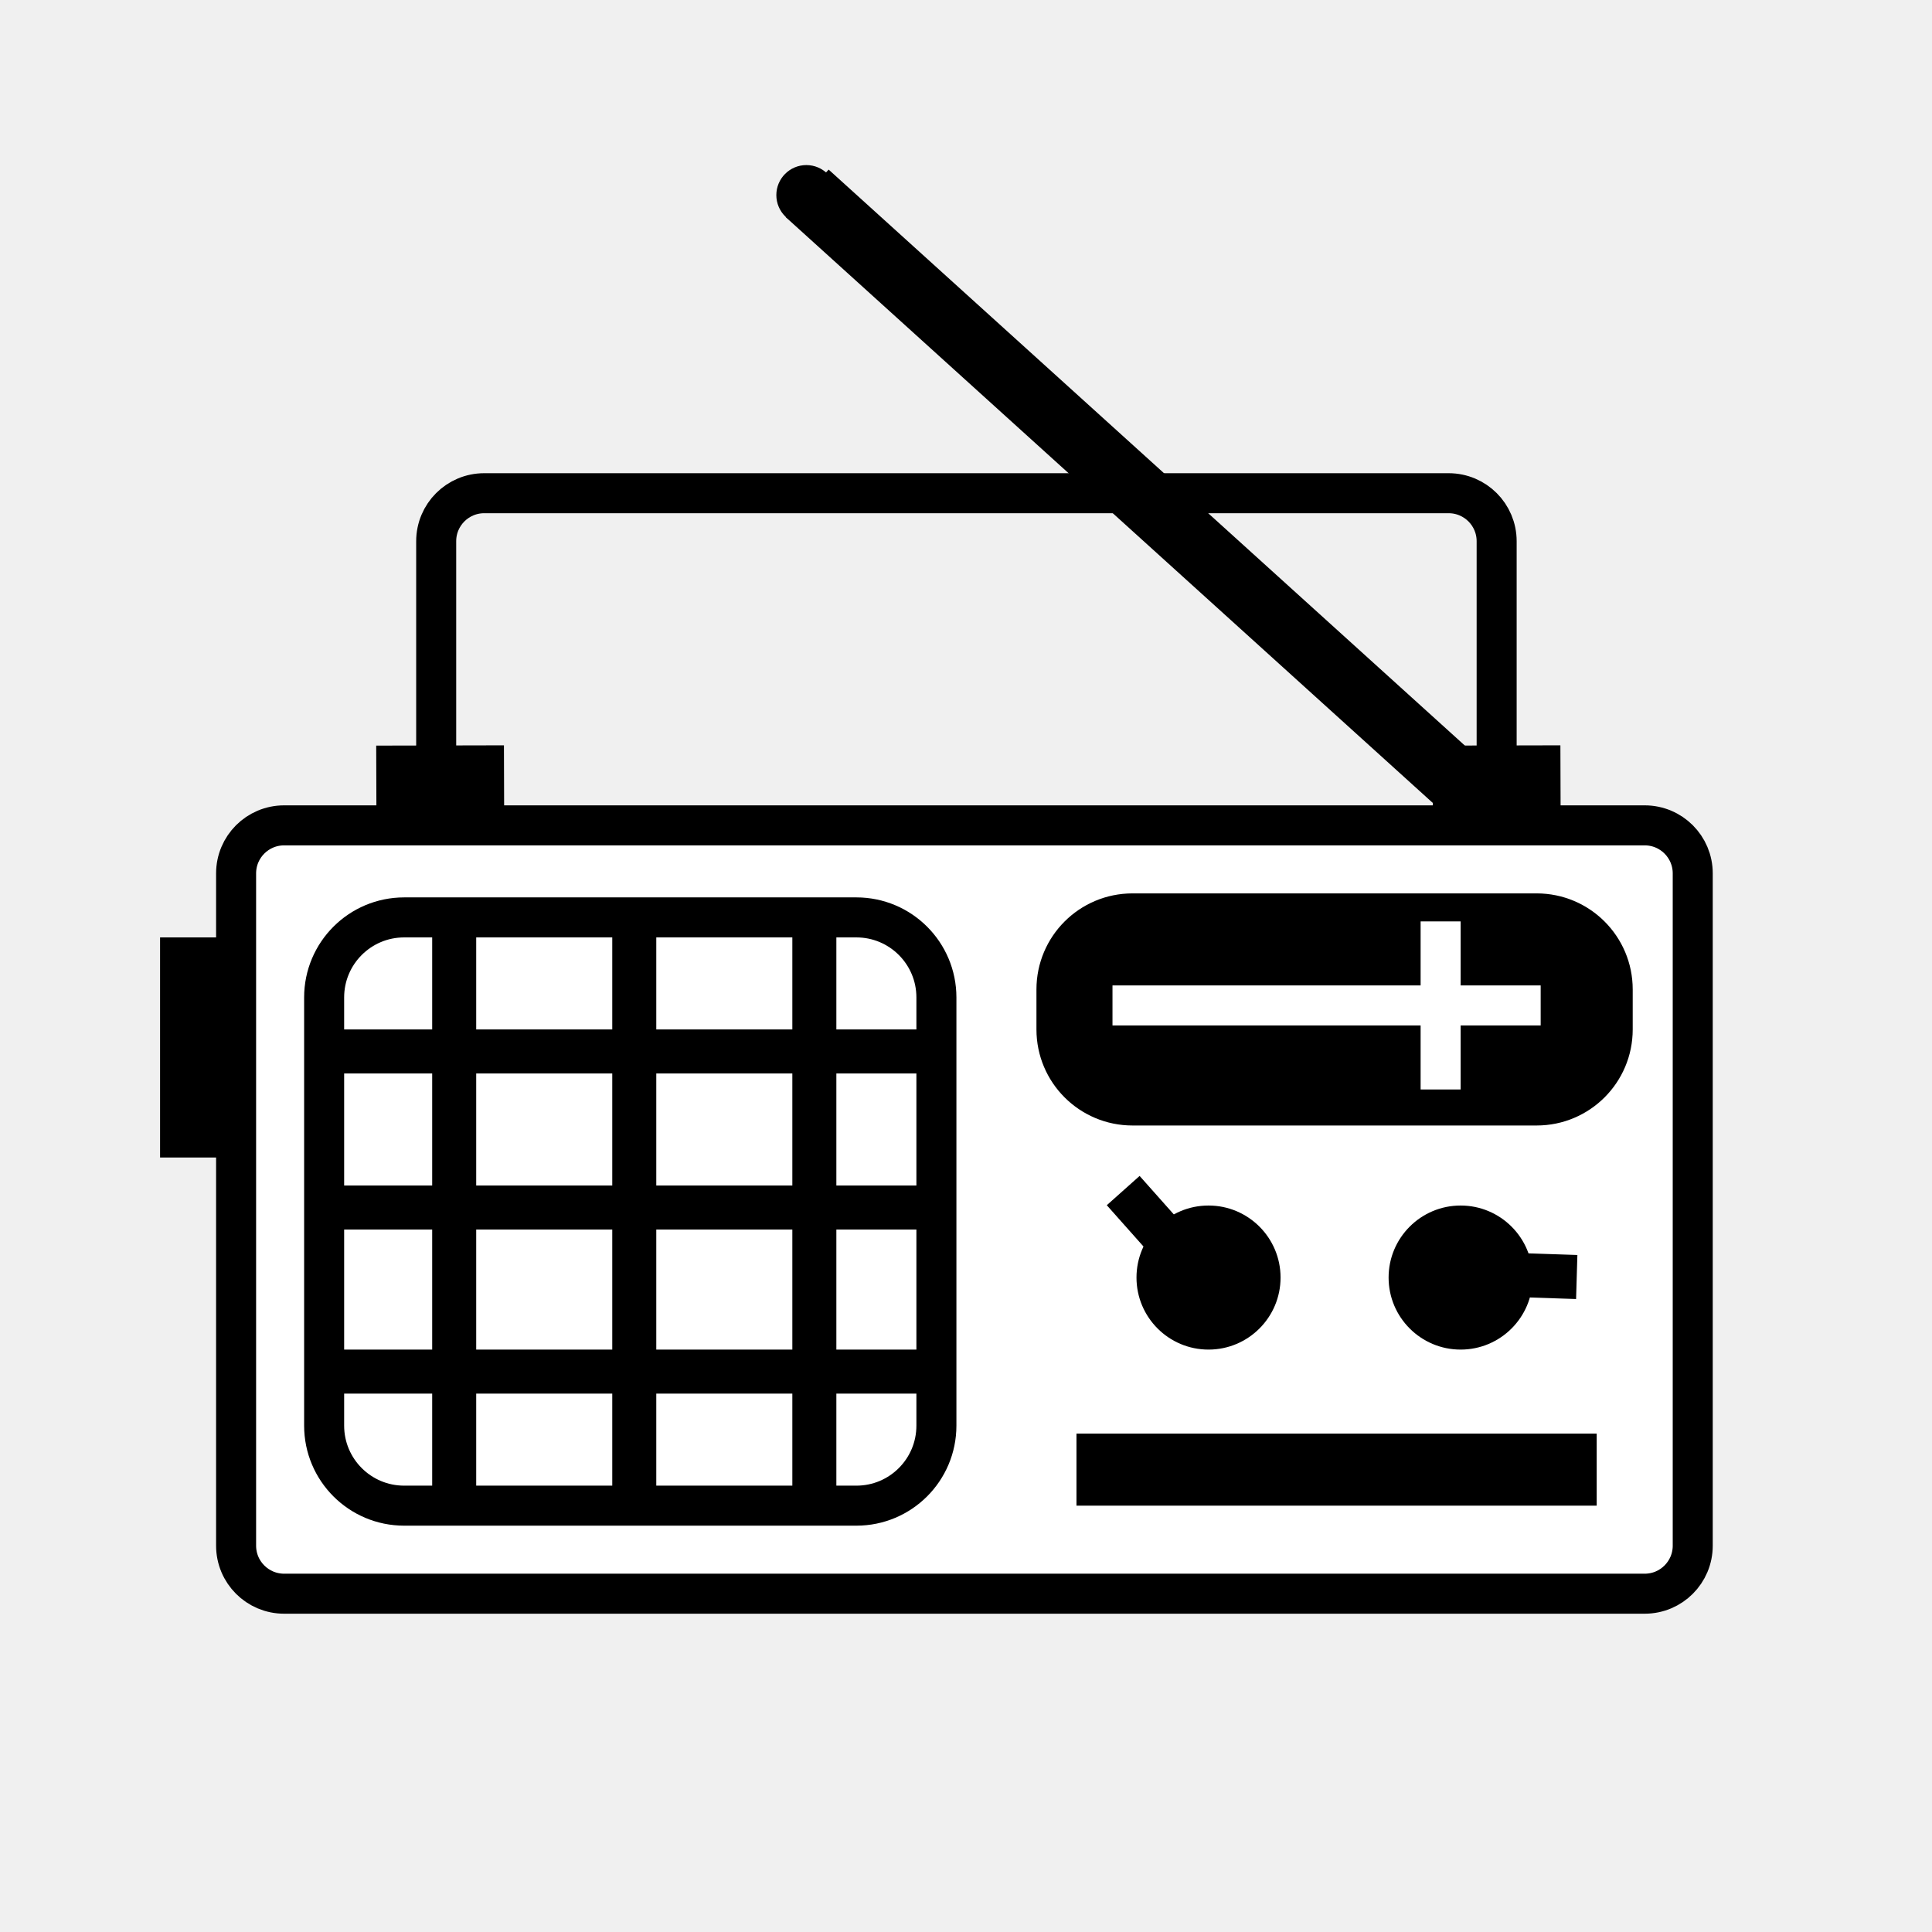
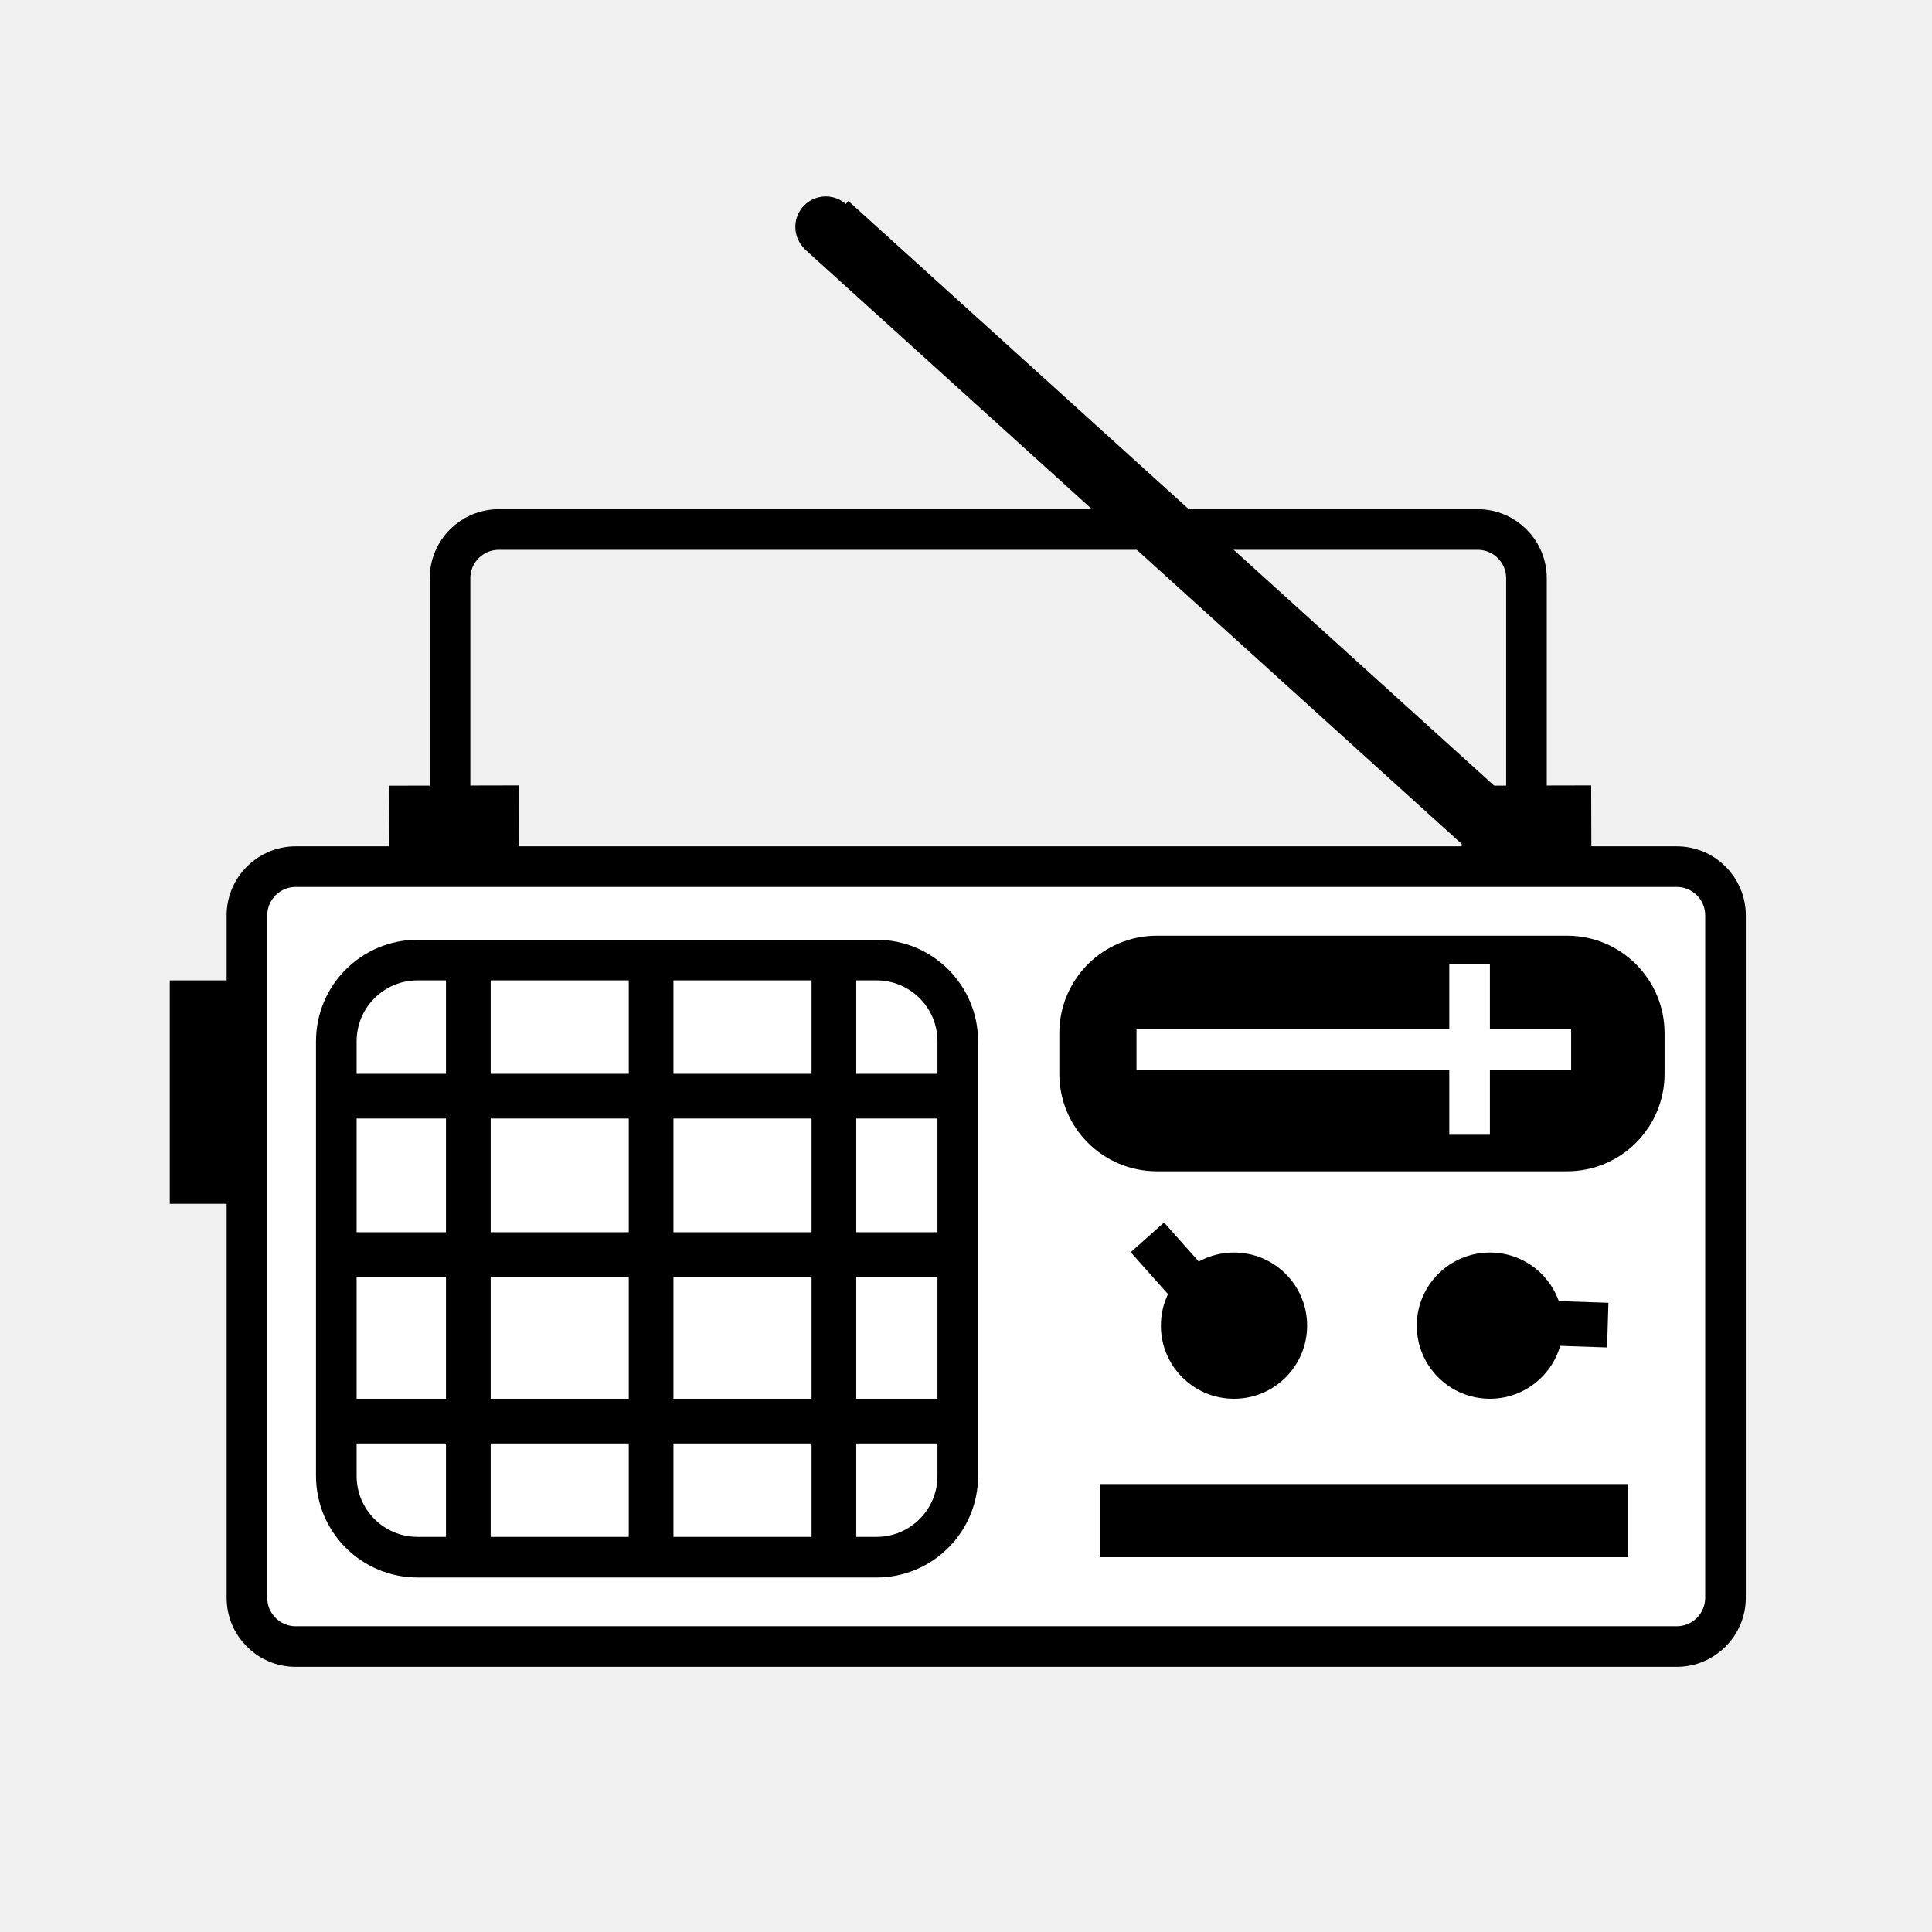
<svg xmlns="http://www.w3.org/2000/svg" width="100%" height="100%" viewBox="0 0 265 265" version="1.1" xml:space="preserve" style="fill-rule:evenodd;clip-rule:evenodd;stroke-miterlimit:100;">
  <g transform="matrix(1,0,0,1,-1071.1,-1.13687e-13)">
    <g id="R4_Radio" transform="matrix(1,0,0,1,1071.1,1.13687e-13)">
      <rect x="0" y="0" width="264.567" height="264.567" style="fill:none;" />
      <clipPath id="_clip1">
        <rect x="0" y="0" width="264.567" height="264.567" />
      </clipPath>
      <g clip-path="url(#_clip1)">
-         <g transform="matrix(0.205835,0,0,0.205835,132.283,136.263)">
+         <g transform="matrix(0.208931,0,0,0.208931,135.273,142.273)">
          <g transform="matrix(1,0,0,1,-642.667,-642.667)">
            <clipPath id="_clip2">
              <rect x="0" y="0" width="1285.33" height="1285.33" />
            </clipPath>
            <g clip-path="url(#_clip2)">
              <g id="Rectangle-1" transform="matrix(2.66667,0,0,2.66667,0,0)">
                <path d="M71,199L411,199C417.63,199 423,204.37 423,211L423,379C423,385.63 417.63,391 411,391L71,391C64.37,391 59,385.63 59,379L59,211C59,204.37 64.37,199 71,199Z" style="fill:white;stroke:black;stroke-width:10px;" />
              </g>
              <g id="Rectangle-7" transform="matrix(2.66667,0,0,2.66667,0,0)">
                <rect x="40" y="227" width="19" height="55" />
              </g>
              <g id="Ellipse-2" transform="matrix(2.66667,0,0,2.66667,0,0)">
                <path d="M201.5,34C205.64,34 209,37.36 209,41.5C209,45.64 205.64,49 201.5,49C197.36,49 194,45.64 194,41.5C194,37.36 197.36,34 201.5,34Z" />
              </g>
              <g id="Rectangle-8" transform="matrix(2.66667,0,0,2.66667,0,0)">
                <path d="M207.42,42.19L369.03,188.5L365,192.95L203.39,46.64L207.42,42.19Z" style="stroke:black;stroke-width:10px;" />
              </g>
              <g id="Rectangle-7-copy" transform="matrix(2.66667,0,0,2.66667,0,0)">
                <path d="M125.93,179L125.99,197.94L94.07,198.01L94.01,179.07L125.93,179Z" />
              </g>
              <g id="Rectangle-7-copy-2" transform="matrix(2.66667,0,0,2.66667,0,0)">
                <path d="M389.93,179L389.99,197.94L358.07,198.01L358.01,179.07L389.93,179Z" />
              </g>
              <g id="Rectangle-2" transform="matrix(2.66667,0,0,2.66667,0,0)">
                <path d="M109,197L109,128C109,121.37 114.37,116 121,116L362,116C368.63,116 374,121.37 374,128L374,197" style="fill:none;stroke:black;stroke-width:10px;" />
              </g>
              <g id="Group-1" transform="matrix(2.66667,0,0,2.66667,0,0)">
                <path id="Rectangle-3" d="M101,222L214,222C225.05,222 234,230.95 234,242L234,349C234,360.05 225.05,369 214,369L101,369C89.95,369 81,360.05 81,349L81,242C81,230.95 89.95,222 101,222Z" style="fill:none;stroke:black;stroke-width:10px;" />
                <rect id="Line-1" x="113" y="225" width="1" height="142" style="fill:none;stroke:black;stroke-width:10px;" />
                <rect id="Line-2" x="158" y="223" width="1" height="144" style="fill:none;stroke:black;stroke-width:10px;" />
                <rect id="Line-3" x="203" y="224" width="1" height="142" style="fill:none;stroke:black;stroke-width:10px;" />
                <rect id="Line-1-copy" x="87" y="335" width="142" height="1" style="fill:none;stroke:black;stroke-width:10px;" />
                <rect id="Line-2-copy" x="85" y="294" width="144" height="1" style="fill:none;stroke:black;stroke-width:10px;" />
                <rect id="Line-3-copy" x="86" y="255" width="142" height="1" style="fill:none;stroke:black;stroke-width:10px;" />
                <rect id="Rectangle-6" x="267" y="229" width="116" height="30" style="stroke:black;stroke-width:6px;" />
              </g>
              <g id="Rectangle-5-copy" transform="matrix(2.66667,0,0,2.66667,0,0)">
                <rect x="269" y="351" width="130" height="18" />
              </g>
              <g id="Rectangle-4" transform="matrix(2.66667,0,0,2.66667,0,0)">
                <path d="M283,220L384,220C395.05,220 404,228.95 404,240L404,250C404,261.05 395.05,270 384,270L283,270C271.95,270 263,261.05 263,250L263,240C263,228.95 271.95,220 283,220Z" style="stroke:black;stroke-width:8px;" />
              </g>
              <g id="Shape-1" transform="matrix(2.66667,0,0,2.66667,0,0)">
                <path d="M360,223L360,265" style="fill:none;stroke:white;stroke-width:10px;" />
              </g>
              <g id="Shape-1-copy" transform="matrix(2.66667,0,0,2.66667,0,0)">
                <path d="M278,244L385,244" style="fill:none;stroke:white;stroke-width:10px;" />
              </g>
              <g id="Ellipse-1" transform="matrix(2.66667,0,0,2.66667,0,0)">
                <path d="M365,294C374.94,294 383,302.06 383,312C383,321.94 374.94,330 365,330C355.06,330 347,321.94 347,312C347,302.06 355.06,294 365,294Z" />
              </g>
              <g id="Ellipse-1-copy" transform="matrix(2.66667,0,0,2.66667,0,0)">
                <path d="M302,294C311.94,294 320,302.06 320,312C320,321.94 311.94,330 302,330C292.06,330 284,321.94 284,312C284,302.06 292.06,294 302,294Z" />
              </g>
              <g id="Line-4" transform="matrix(2.66667,0,0,2.66667,0,0)">
                <path d="M283.63,294.33L284.37,293.67L292.37,302.67L291.63,303.33L283.63,294.33Z" style="fill:none;stroke:black;stroke-width:10px;" />
              </g>
              <g id="Line-4-copy" transform="matrix(2.66667,0,0,2.66667,0,0)">
                <path d="M389.03,311.2L389,312.2L376.97,311.8L377,310.8L389.03,311.2Z" style="fill:none;stroke:black;stroke-width:10px;" />
              </g>
            </g>
          </g>
        </g>
      </g>
    </g>
  </g>
</svg>
